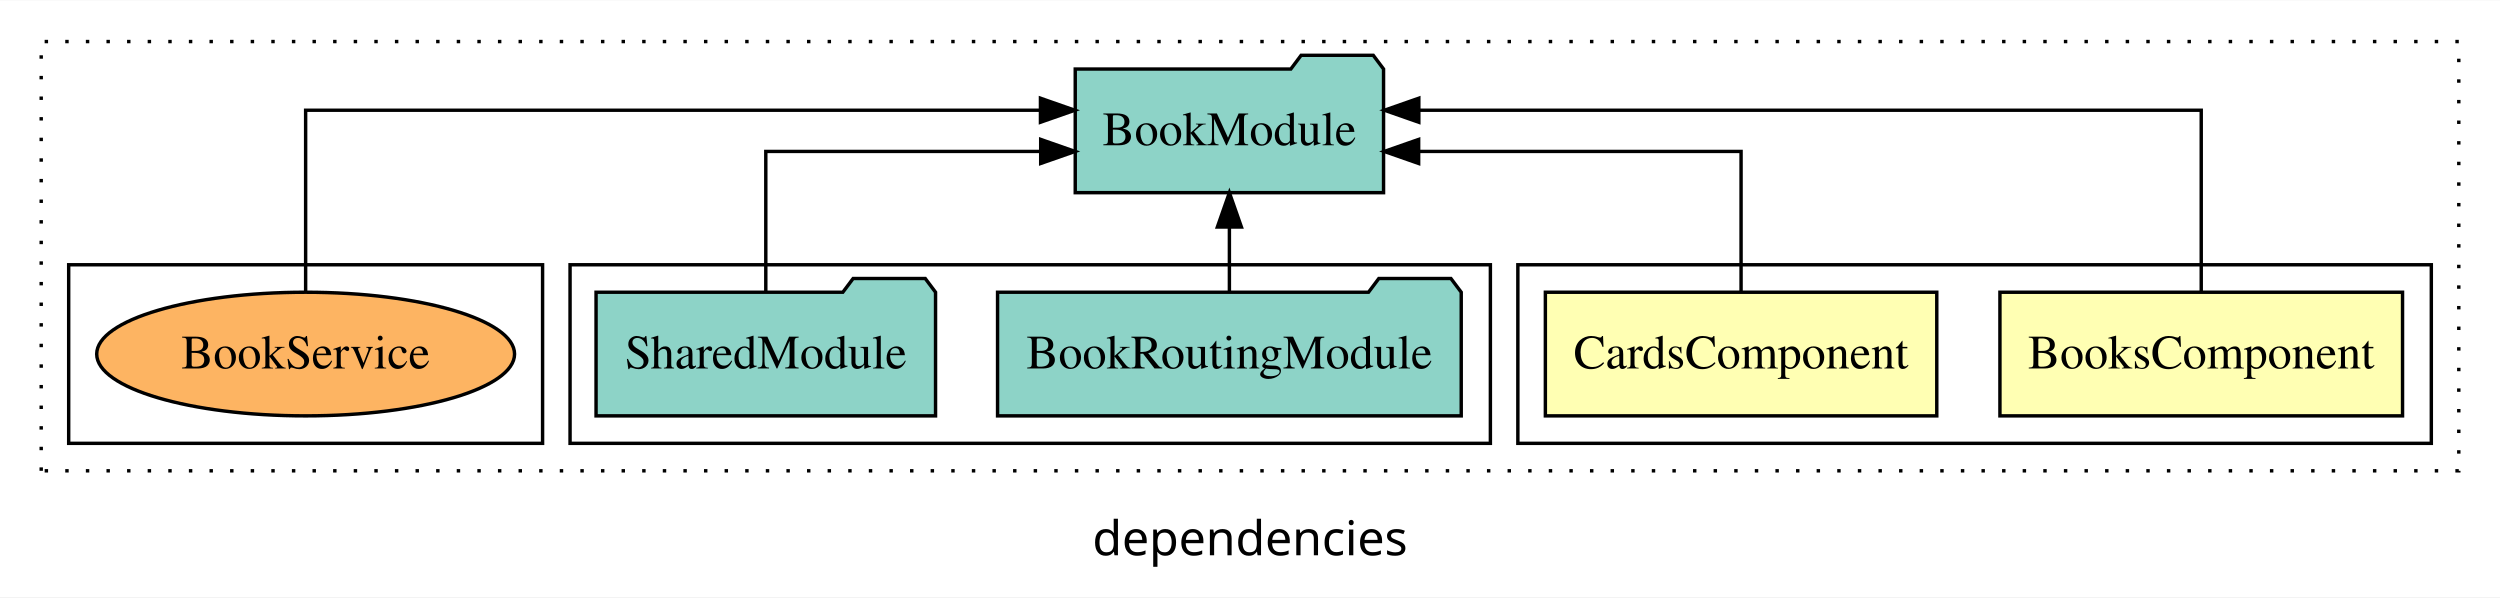
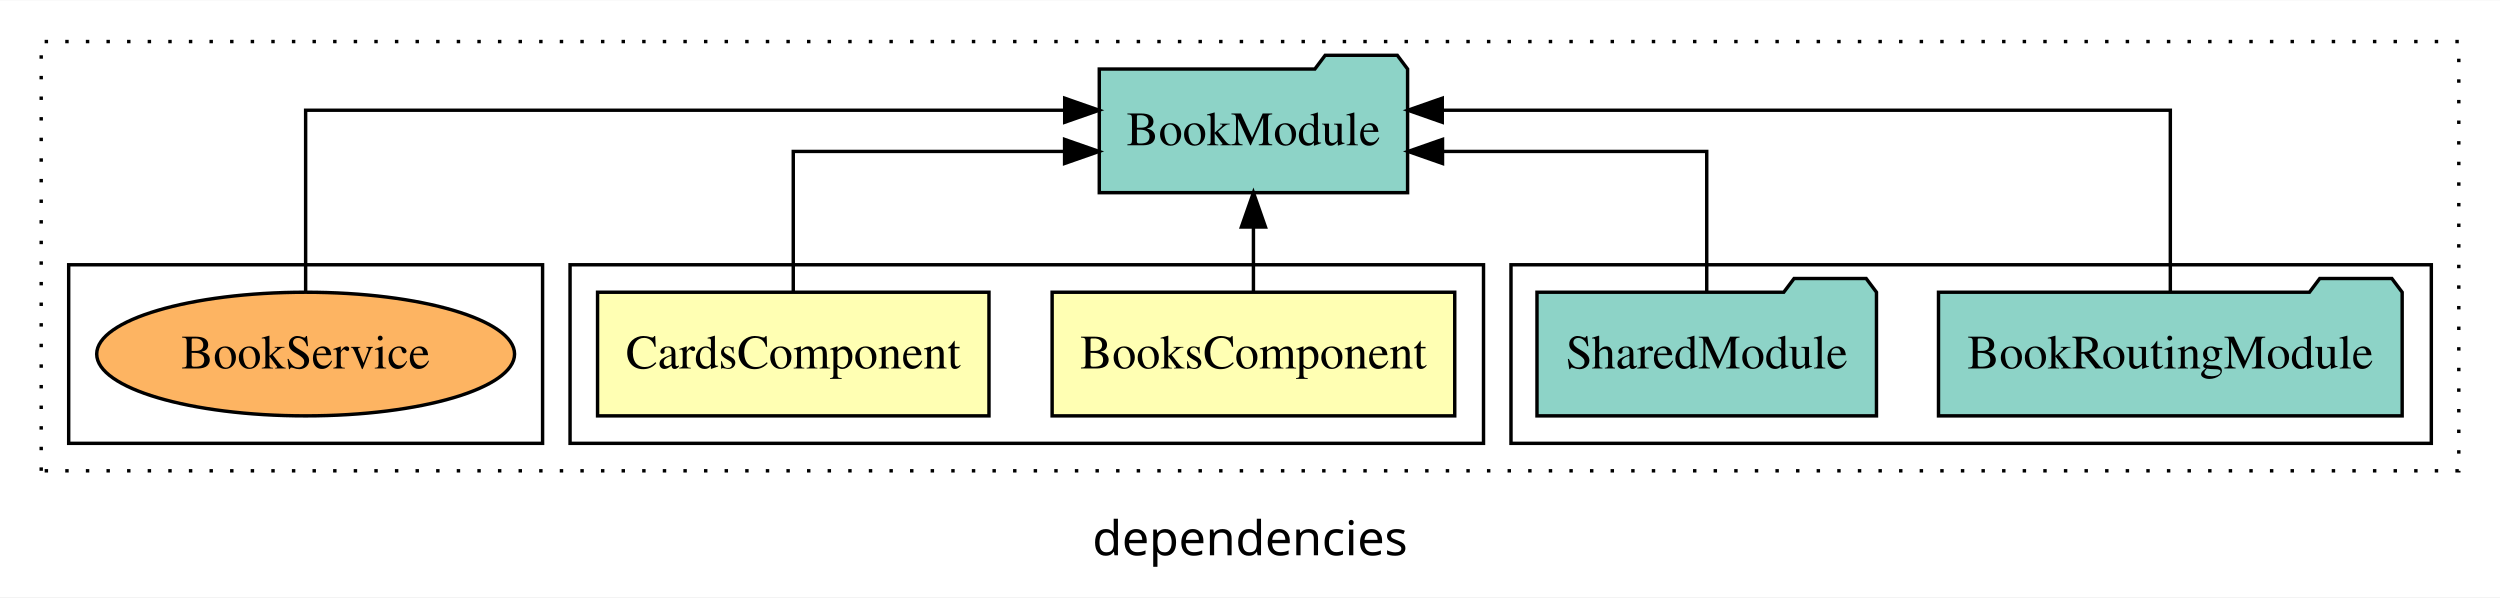
<svg xmlns="http://www.w3.org/2000/svg" width="728pt" height="174pt" viewBox="0.00 0.00 728.00 173.80">
  <g id="graph0" class="graph" transform="scale(1 1) rotate(0) translate(4 169.8)">
    <polygon fill="white" stroke="transparent" points="-4,4 -4,-169.8 724,-169.8 724,4 -4,4" />
    <text text-anchor="middle" x="360" y="-8.2" font-family="sans-serif" font-size="14.00">dependencies</text>
    <g id="clust1" class="cluster">
      <polygon fill="none" stroke="black" stroke-dasharray="1,5" points="8,-32.8 8,-157.8 712,-157.8 712,-32.8 8,-32.8" />
    </g>
+     <g id="clust5" class="cluster">
+       <polygon fill="none" stroke="black" points="436,-40.8 436,-92.8 704,-92.8 704,-40.8 436,-40.8" />
+     </g>
    <g id="clust2" class="cluster">
-       <polygon fill="none" stroke="black" points="438,-40.8 438,-92.8 704,-92.8 704,-40.8 438,-40.8" />
-     </g>
-     <g id="clust5" class="cluster">
-       <polygon fill="none" stroke="black" points="162,-40.8 162,-92.8 430,-92.8 430,-40.8 162,-40.8" />
+       <polygon fill="none" stroke="black" points="162,-40.8 162,-92.8 428,-92.8 428,-40.8 162,-40.8" />
    </g>
    <g id="clust8" class="cluster">
      <polygon fill="none" stroke="black" points="16,-40.8 16,-92.8 154,-92.8 154,-40.8 16,-40.8" />
    </g>
    <g id="node1" class="node">
-       <polygon fill="#ffffb3" stroke="black" points="695.62,-84.8 578.38,-84.8 578.38,-48.8 695.62,-48.8 695.62,-84.8" />
-       <text text-anchor="middle" x="637" y="-62.6" font-family="Times,serif" font-size="14.00">BooksComponent</text>
+       <polygon fill="#ffffb3" stroke="black" points="419.62,-84.8 302.38,-84.8 302.38,-48.8 419.62,-48.8 419.62,-84.8" />
+       <text text-anchor="middle" x="361" y="-62.6" font-family="Times,serif" font-size="14.00">BooksComponent</text>
    </g>
    <g id="node3" class="node">
-       <polygon fill="#8dd3c7" stroke="black" points="398.89,-149.8 395.89,-153.8 374.89,-153.8 371.89,-149.8 309.11,-149.8 309.11,-113.8 398.89,-113.8 398.89,-149.8" />
-       <text text-anchor="middle" x="354" y="-127.6" font-family="Times,serif" font-size="14.00">BookModule</text>
+       <polygon fill="#8dd3c7" stroke="black" points="405.89,-149.8 402.89,-153.8 381.89,-153.8 378.89,-149.8 316.11,-149.8 316.11,-113.8 405.89,-113.8 405.89,-149.8" />
+       <text text-anchor="middle" x="361" y="-127.6" font-family="Times,serif" font-size="14.00">BookModule</text>
    </g>
    <g id="edge1" class="edge">
-       <path fill="none" stroke="black" d="M637,-85.08C637,-106.12 637,-137.8 637,-137.8 637,-137.8 409.16,-137.8 409.16,-137.8" />
-       <polygon fill="black" stroke="black" points="409.16,-134.3 399.16,-137.8 409.16,-141.3 409.16,-134.3" />
+       <path fill="none" stroke="black" d="M361,-84.91C361,-84.91 361,-103.79 361,-103.79" />
+       <polygon fill="black" stroke="black" points="357.5,-103.79 361,-113.79 364.5,-103.79 357.5,-103.79" />
    </g>
    <g id="node2" class="node">
-       <polygon fill="#ffffb3" stroke="black" points="559.99,-84.8 446.01,-84.8 446.01,-48.8 559.99,-48.8 559.99,-84.8" />
-       <text text-anchor="middle" x="503" y="-62.6" font-family="Times,serif" font-size="14.00">CardsComponent</text>
+       <polygon fill="#ffffb3" stroke="black" points="283.99,-84.8 170.01,-84.8 170.01,-48.8 283.99,-48.8 283.99,-84.8" />
+       <text text-anchor="middle" x="227" y="-62.6" font-family="Times,serif" font-size="14.00">CardsComponent</text>
    </g>
    <g id="edge2" class="edge">
-       <path fill="none" stroke="black" d="M503,-84.82C503,-102.17 503,-125.8 503,-125.8 503,-125.8 409.11,-125.8 409.11,-125.8" />
-       <polygon fill="black" stroke="black" points="409.11,-122.3 399.11,-125.8 409.11,-129.3 409.11,-122.3" />
+       <path fill="none" stroke="black" d="M227,-84.82C227,-102.17 227,-125.8 227,-125.8 227,-125.8 306.01,-125.8 306.01,-125.8" />
+       <polygon fill="black" stroke="black" points="306.01,-129.3 316.01,-125.8 306.01,-122.3 306.01,-129.3" />
    </g>
    <g id="node4" class="node">
-       <polygon fill="#8dd3c7" stroke="black" points="421.51,-84.8 418.51,-88.8 397.51,-88.8 394.51,-84.8 286.49,-84.8 286.49,-48.8 421.51,-48.8 421.51,-84.8" />
-       <text text-anchor="middle" x="354" y="-62.6" font-family="Times,serif" font-size="14.00">BookRoutingModule</text>
+       <polygon fill="#8dd3c7" stroke="black" points="695.51,-84.8 692.51,-88.8 671.51,-88.8 668.51,-84.8 560.49,-84.8 560.49,-48.8 695.51,-48.8 695.51,-84.8" />
+       <text text-anchor="middle" x="628" y="-62.6" font-family="Times,serif" font-size="14.00">BookRoutingModule</text>
    </g>
    <g id="edge3" class="edge">
-       <path fill="none" stroke="black" d="M354,-84.91C354,-84.91 354,-103.79 354,-103.79" />
-       <polygon fill="black" stroke="black" points="350.5,-103.79 354,-113.79 357.5,-103.79 350.5,-103.79" />
+       <path fill="none" stroke="black" d="M628,-85.08C628,-106.12 628,-137.8 628,-137.8 628,-137.8 415.99,-137.8 415.99,-137.8" />
+       <polygon fill="black" stroke="black" points="415.99,-134.3 405.99,-137.8 415.99,-141.3 415.99,-134.3" />
    </g>
    <g id="node5" class="node">
-       <polygon fill="#8dd3c7" stroke="black" points="268.43,-84.8 265.43,-88.8 244.43,-88.8 241.43,-84.8 169.57,-84.8 169.57,-48.8 268.43,-48.8 268.43,-84.8" />
-       <text text-anchor="middle" x="219" y="-62.6" font-family="Times,serif" font-size="14.00">SharedModule</text>
+       <polygon fill="#8dd3c7" stroke="black" points="542.43,-84.8 539.43,-88.8 518.43,-88.8 515.43,-84.8 443.57,-84.8 443.57,-48.8 542.43,-48.8 542.43,-84.8" />
+       <text text-anchor="middle" x="493" y="-62.6" font-family="Times,serif" font-size="14.00">SharedModule</text>
    </g>
    <g id="edge4" class="edge">
-       <path fill="none" stroke="black" d="M219,-84.82C219,-102.17 219,-125.8 219,-125.8 219,-125.8 299.05,-125.8 299.05,-125.8" />
-       <polygon fill="black" stroke="black" points="299.05,-129.3 309.05,-125.8 299.05,-122.3 299.05,-129.3" />
+       <path fill="none" stroke="black" d="M493,-84.82C493,-102.17 493,-125.8 493,-125.8 493,-125.8 416.06,-125.8 416.06,-125.8" />
+       <polygon fill="black" stroke="black" points="416.06,-122.3 406.06,-125.8 416.06,-129.3 416.06,-122.3" />
    </g>
    <g id="node6" class="node">
      <ellipse fill="#fdb462" stroke="black" cx="85" cy="-66.8" rx="60.84" ry="18" />
      <text text-anchor="middle" x="85" y="-62.6" font-family="Times,serif" font-size="14.00">BookService</text>
    </g>
    <g id="edge5" class="edge">
-       <path fill="none" stroke="black" d="M85,-85.08C85,-106.12 85,-137.8 85,-137.8 85,-137.8 298.98,-137.8 298.98,-137.8" />
-       <polygon fill="black" stroke="black" points="298.98,-141.3 308.98,-137.8 298.98,-134.3 298.98,-141.3" />
+       <path fill="none" stroke="black" d="M85,-85.08C85,-106.12 85,-137.8 85,-137.8 85,-137.8 306.04,-137.8 306.04,-137.8" />
+       <polygon fill="black" stroke="black" points="306.04,-141.3 316.04,-137.8 306.04,-134.3 306.04,-141.3" />
    </g>
  </g>
</svg>
